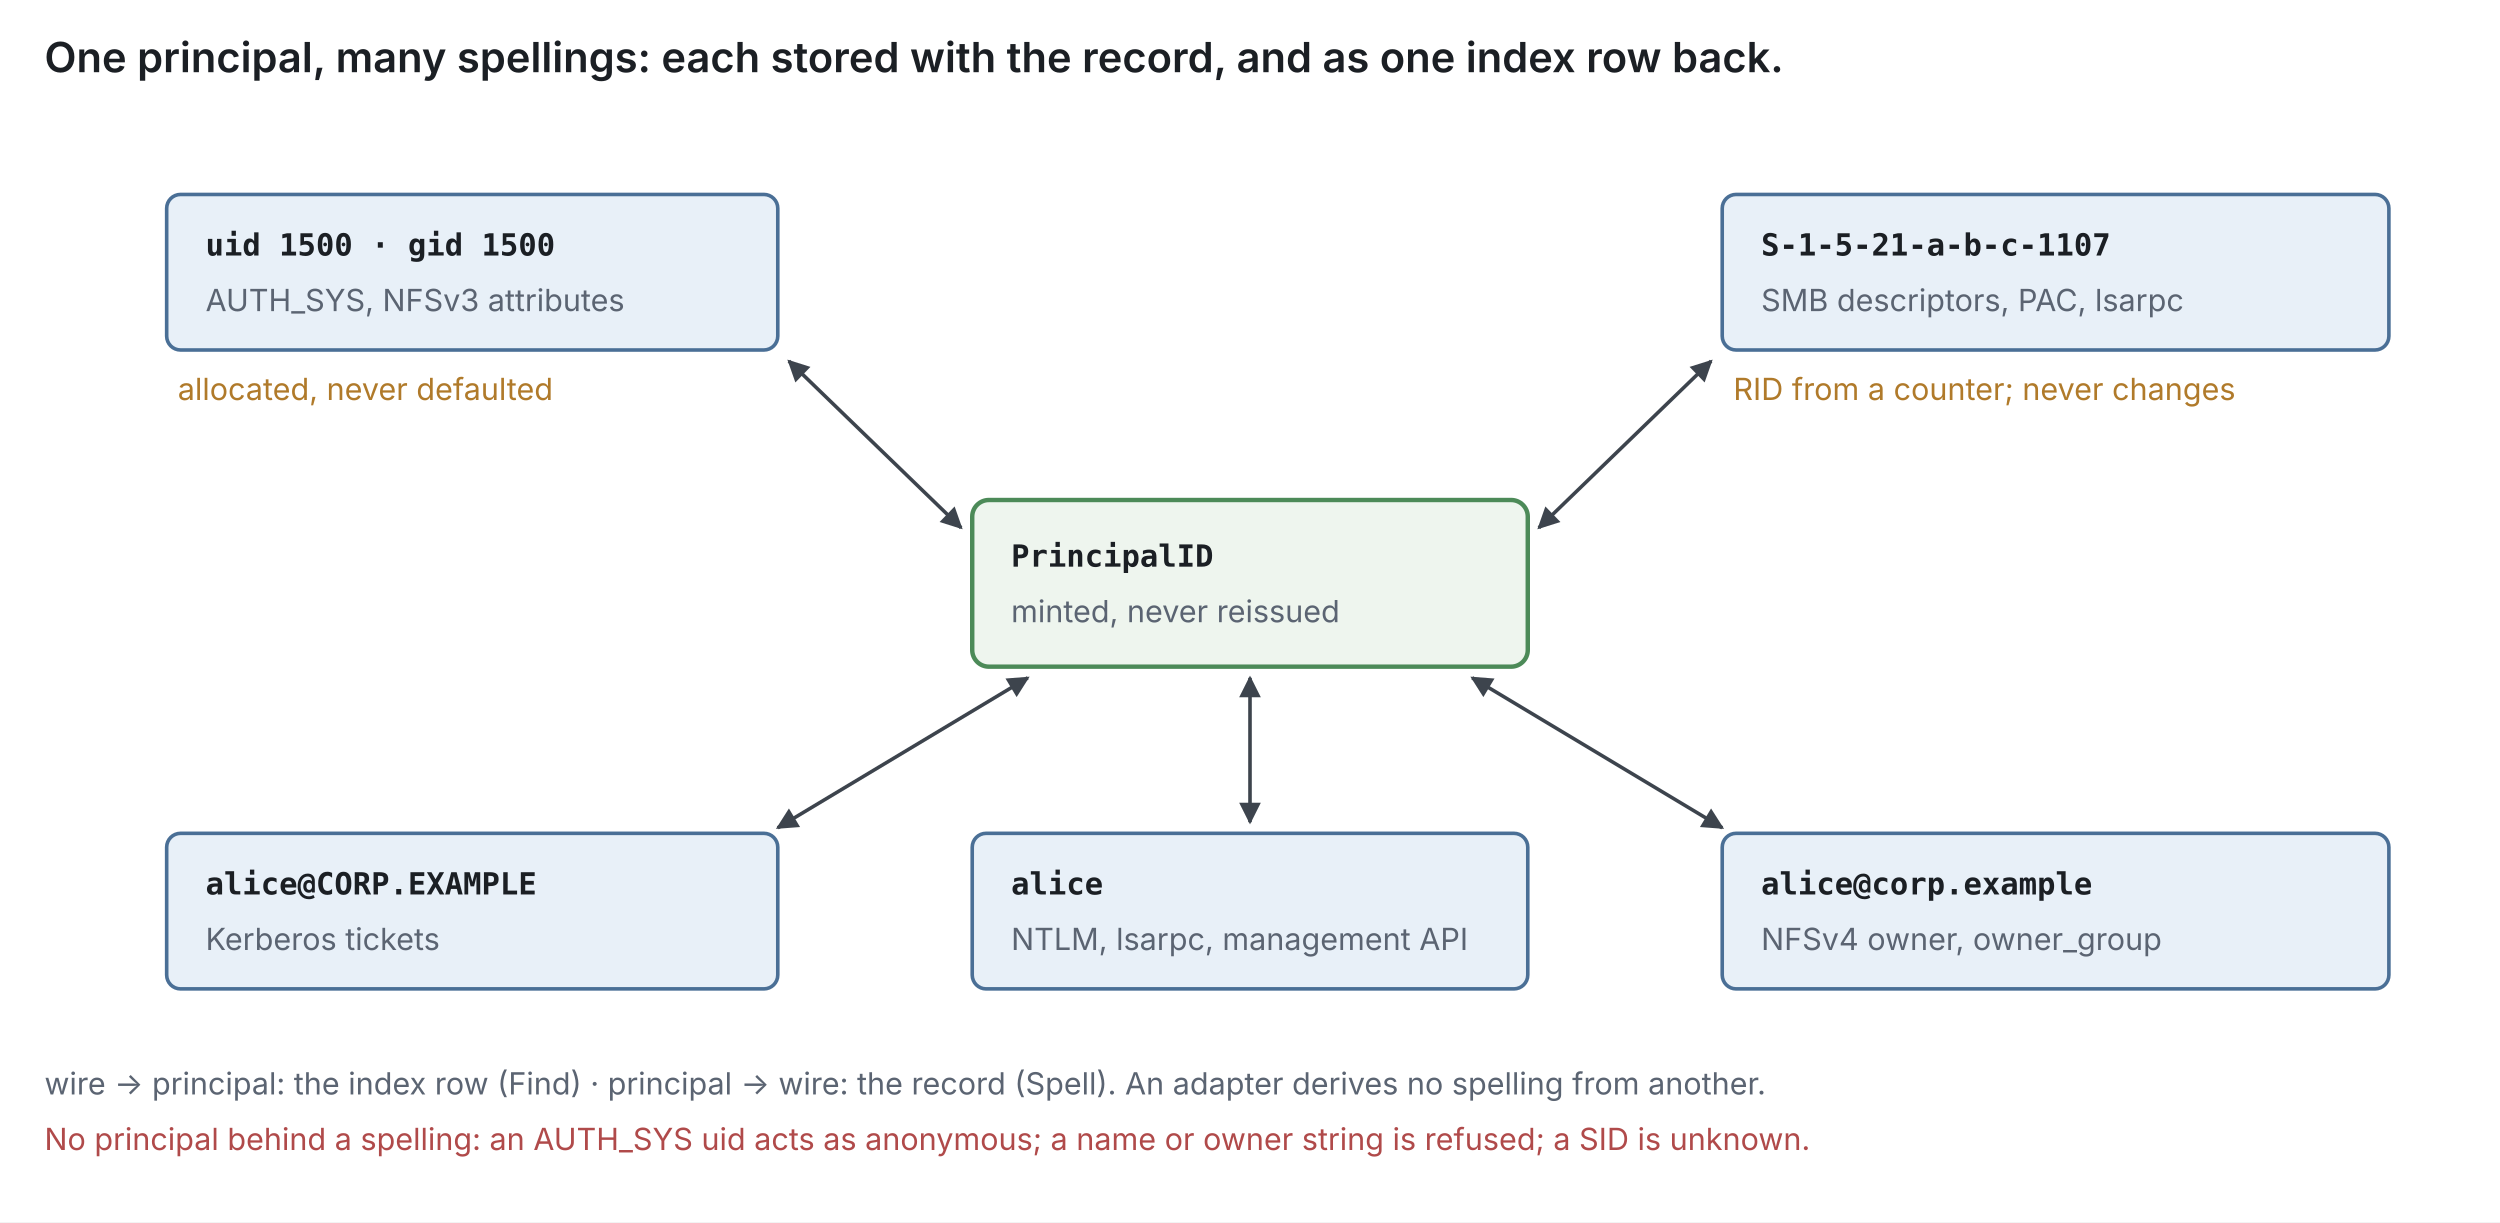
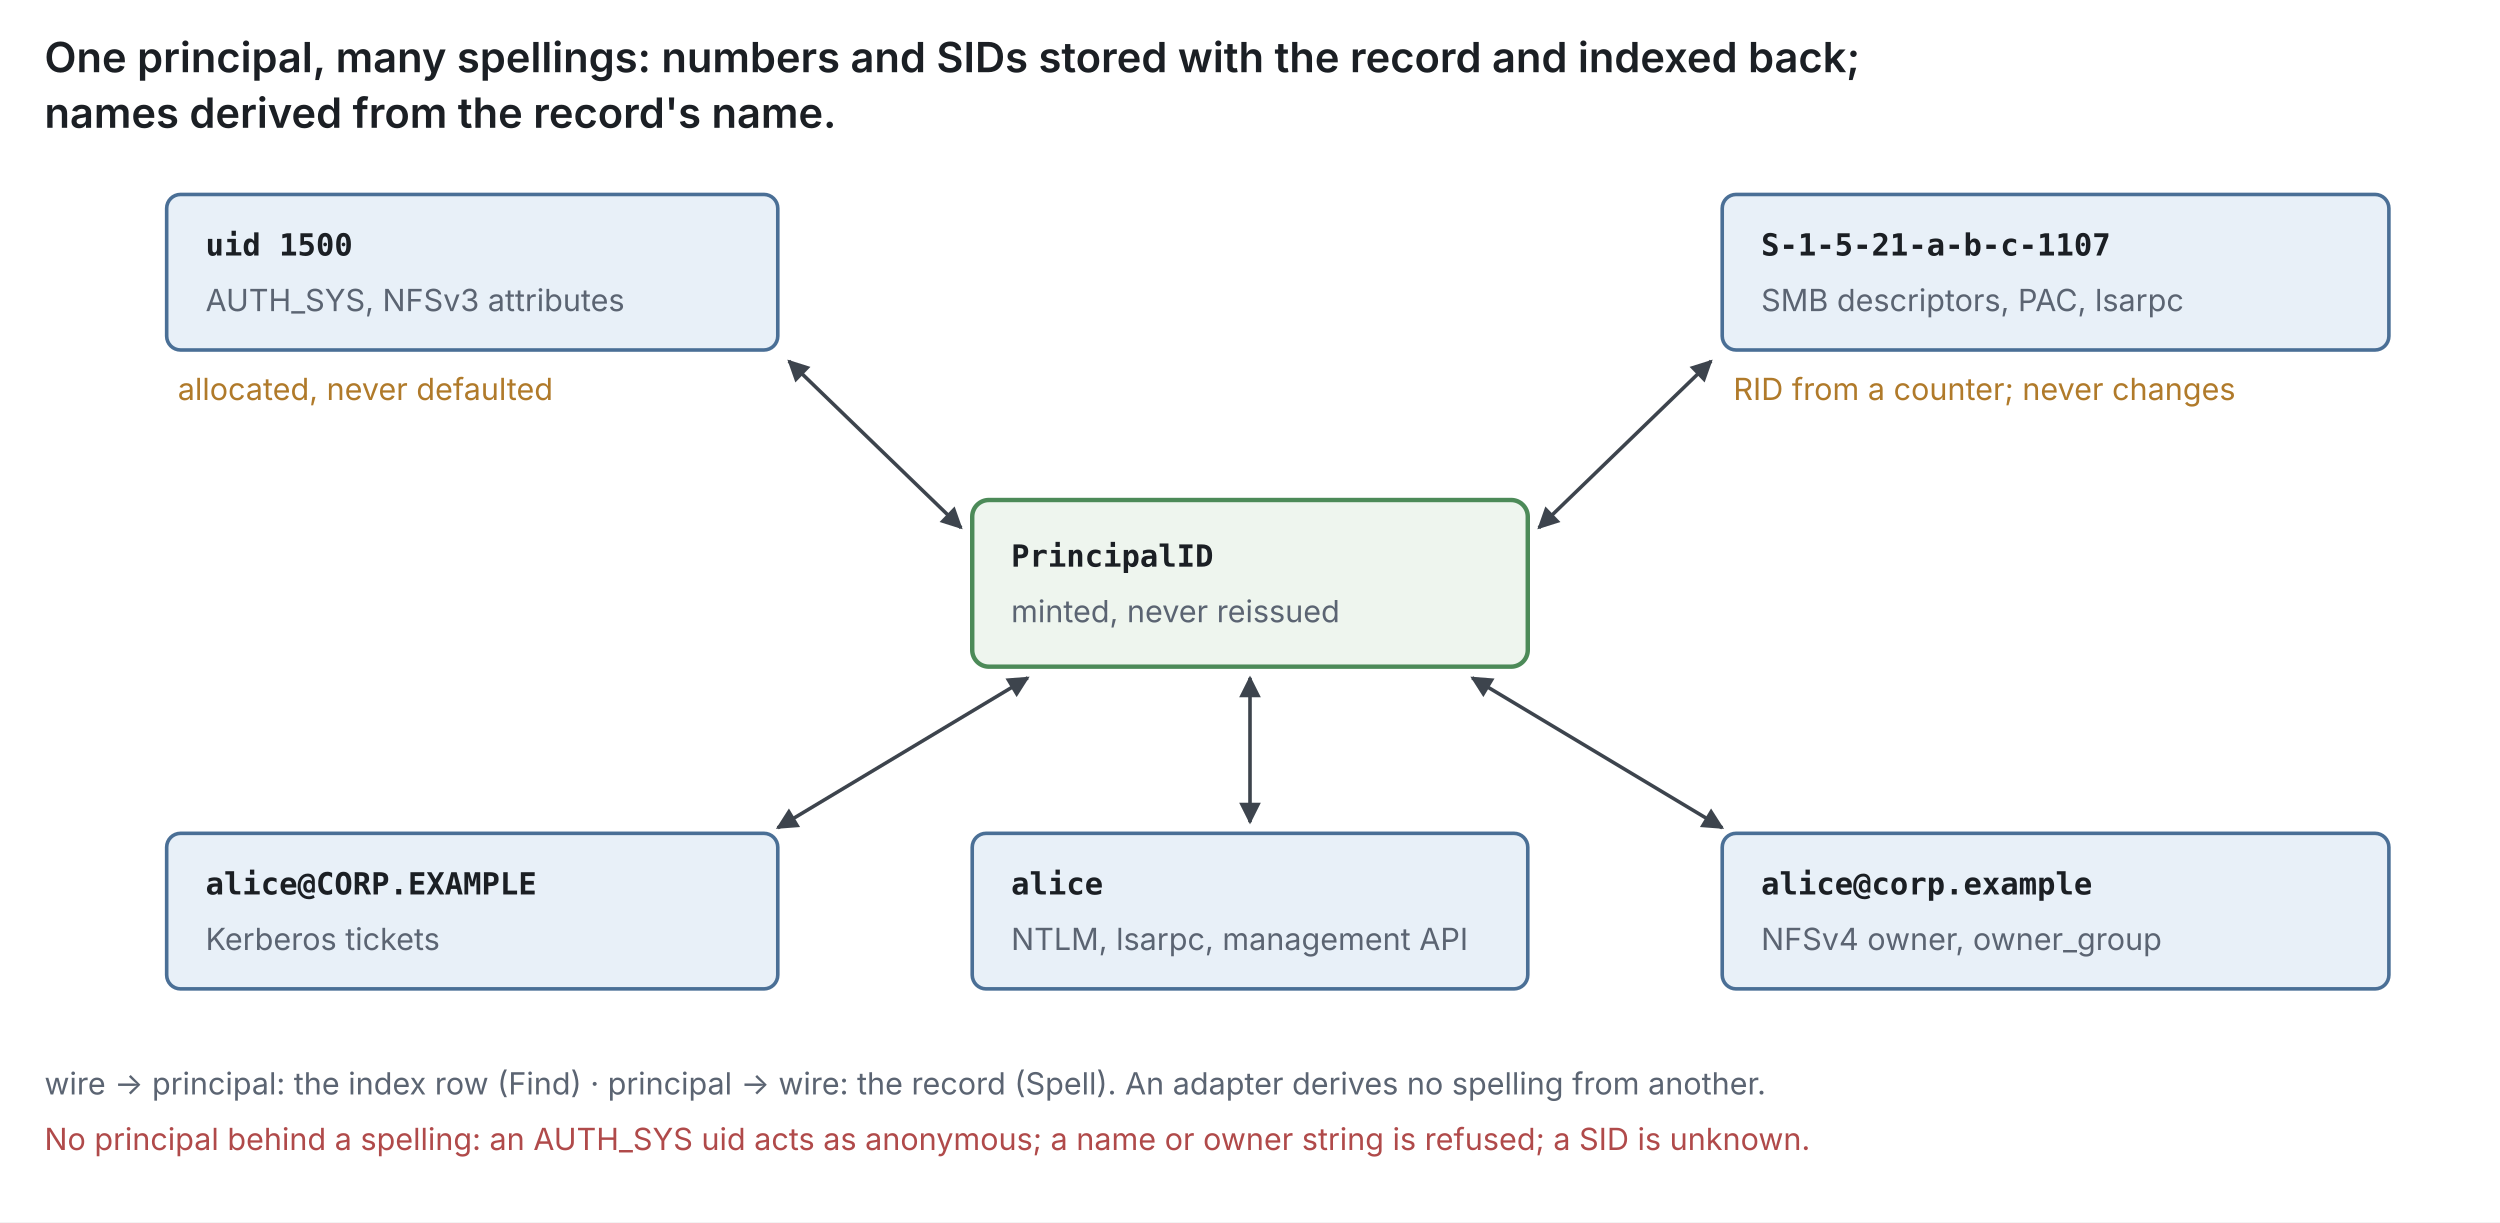
<svg xmlns="http://www.w3.org/2000/svg" viewBox="0 0 900 440" width="900" height="440" font-family="system-ui,-apple-system,Segoe UI,sans-serif">
  <defs>
    <marker id="a" viewBox="0 0 10 10" refX="9" refY="5" markerWidth="6" markerHeight="6" orient="auto-start-reverse">
      <path d="M0,0 L10,5 L0,10 z" fill="#3d444d" />
    </marker>
    <style>
      .t{font-size:15px;font-weight:600;fill:#1b1f24}.h{font-size:12px;font-weight:700;fill:#1b1f24}
      .s{font-size:11px;fill:#5b6472}.e{font-size:11px;fill:#b04a4a}.w{font-size:11px;fill:#b07a2a}
      .m{font-family:ui-monospace,SFMono-Regular,Menlo,monospace;font-size:11px;font-weight:600;fill:#1b1f24}
      .pr{fill:#e8f0f8;stroke:#4a6f96;stroke-width:1.3}
      .sv{fill:#eef5ee;stroke:#4c8a58;stroke-width:1.6}
      .bi{stroke:#3d444d;stroke-width:1.3;fill:none;marker-start:url(#a);marker-end:url(#a)}
    </style>
  </defs>
  <rect width="900" height="440" fill="#ffffff" />
-   <text x="16" y="26" class="t">One principal, many spellings: each stored with the record, and as one index row back.</text>
+   <text x="16" y="26" class="t">One principal, many spellings: numbers and SIDs stored with the record and indexed back;</text>
+   <text x="16" y="46" class="t">names derived from the record's name.</text>
  <rect x="350" y="180" width="200" height="60" rx="6" class="sv" />
  <text x="364" y="204" class="m">PrincipalID</text>
  <text x="364" y="224" class="s">minted, never reissued</text>
  <rect x="60" y="70" width="220" height="56" rx="5" class="pr" />
-   <text x="74" y="92" class="m">uid 1500 · gid 1500</text>
+   <text x="74" y="92" class="m">uid 1500</text>
  <text x="74" y="112" class="s">AUTH_SYS, NFSv3 attributes</text>
  <text x="64" y="144" class="w">allocated, never defaulted</text>
  <rect x="620" y="70" width="240" height="56" rx="5" class="pr" />
  <text x="634" y="92" class="m">S-1-5-21-a-b-c-1107</text>
  <text x="634" y="112" class="s">SMB descriptors, PAC, lsarpc</text>
  <text x="624" y="144" class="w">RID from a counter; never changes</text>
  <rect x="60" y="300" width="220" height="56" rx="5" class="pr" />
  <text x="74" y="322" class="m">alice@CORP.EXAMPLE</text>
  <text x="74" y="342" class="s">Kerberos tickets</text>
  <rect x="350" y="300" width="200" height="56" rx="5" class="pr" />
  <text x="364" y="322" class="m">alice</text>
  <text x="364" y="342" class="s">NTLM, lsarpc, management API</text>
  <rect x="620" y="300" width="240" height="56" rx="5" class="pr" />
  <text x="634" y="322" class="m">alice@corp.example</text>
  <text x="634" y="342" class="s">NFSv4 owner, owner_group</text>
  <path d="M346,190 L284,130" class="bi" />
  <path d="M554,190 L616,130" class="bi" />
  <path d="M370,244 L280,298" class="bi" />
  <path d="M450,244 L450,296" class="bi" />
  <path d="M530,244 L620,298" class="bi" />
  <text x="16" y="394" class="s">wire → principal: the index row (Find) · principal → wire: the record (Spell). An adapter derives no spelling from another.</text>
  <text x="16" y="414" class="e">No principal behind a spelling: an AUTH_SYS uid acts as anonymous; a name or owner string is refused; a SID is unknown.</text>
</svg>
